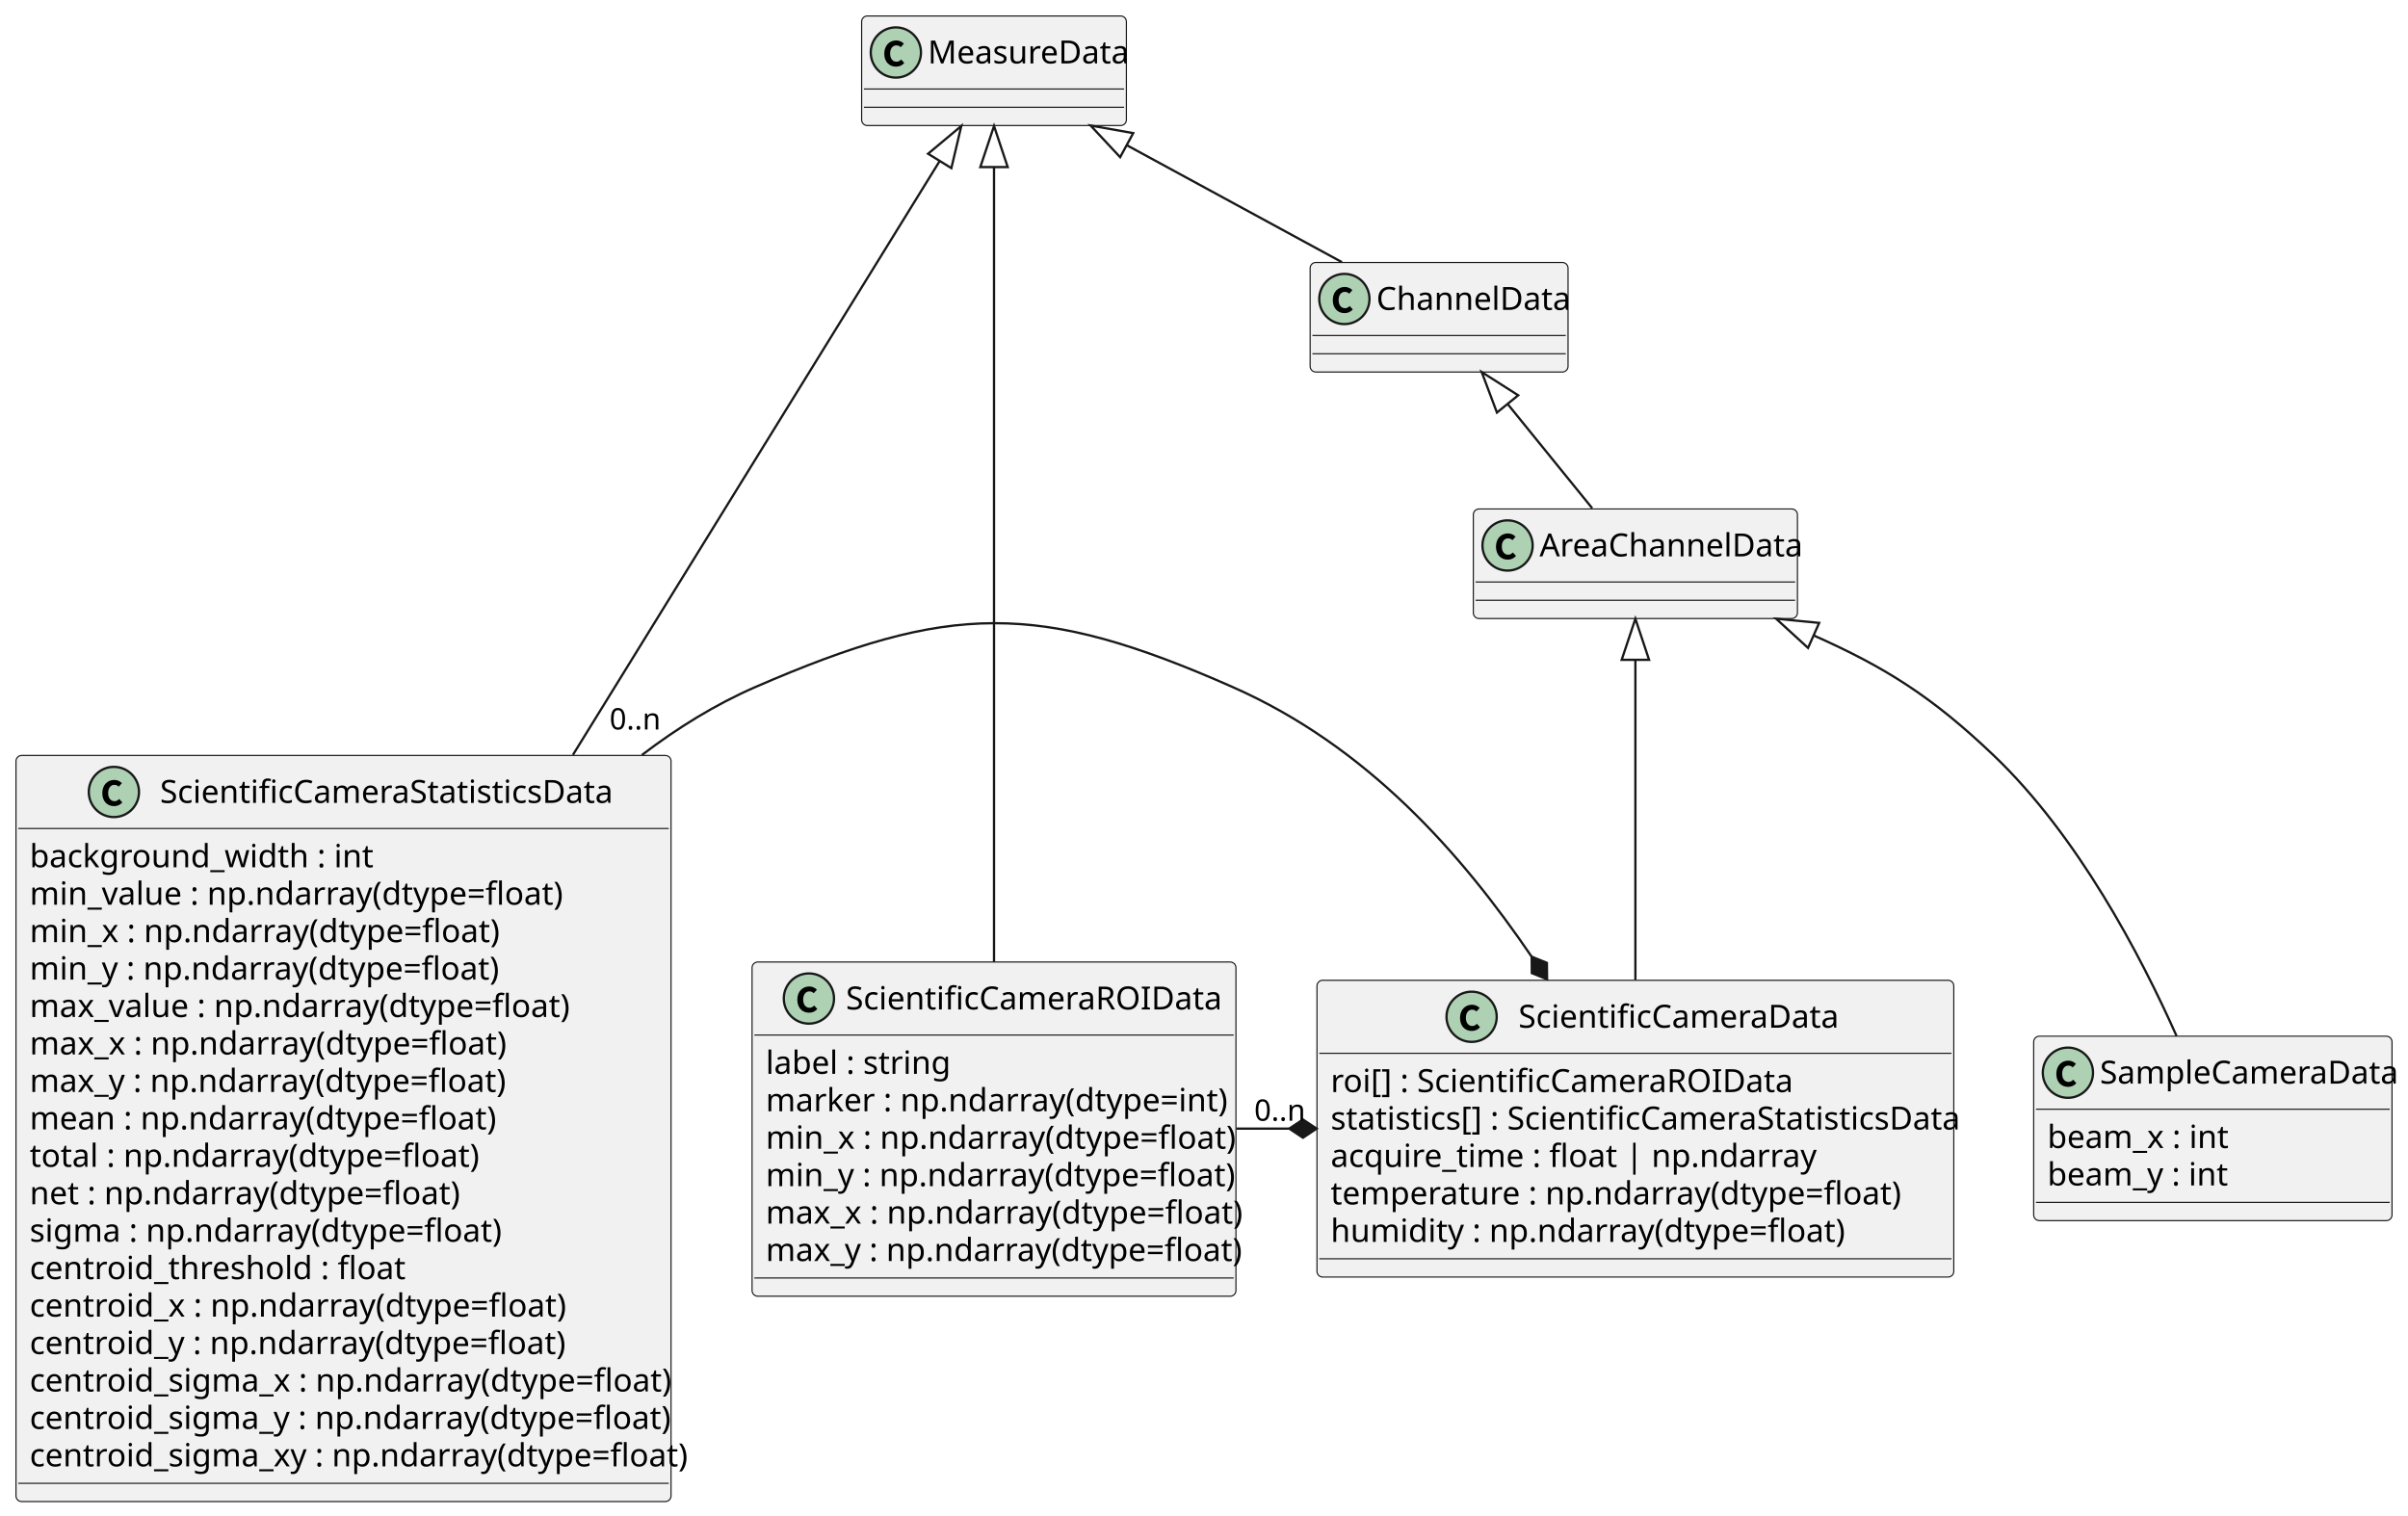
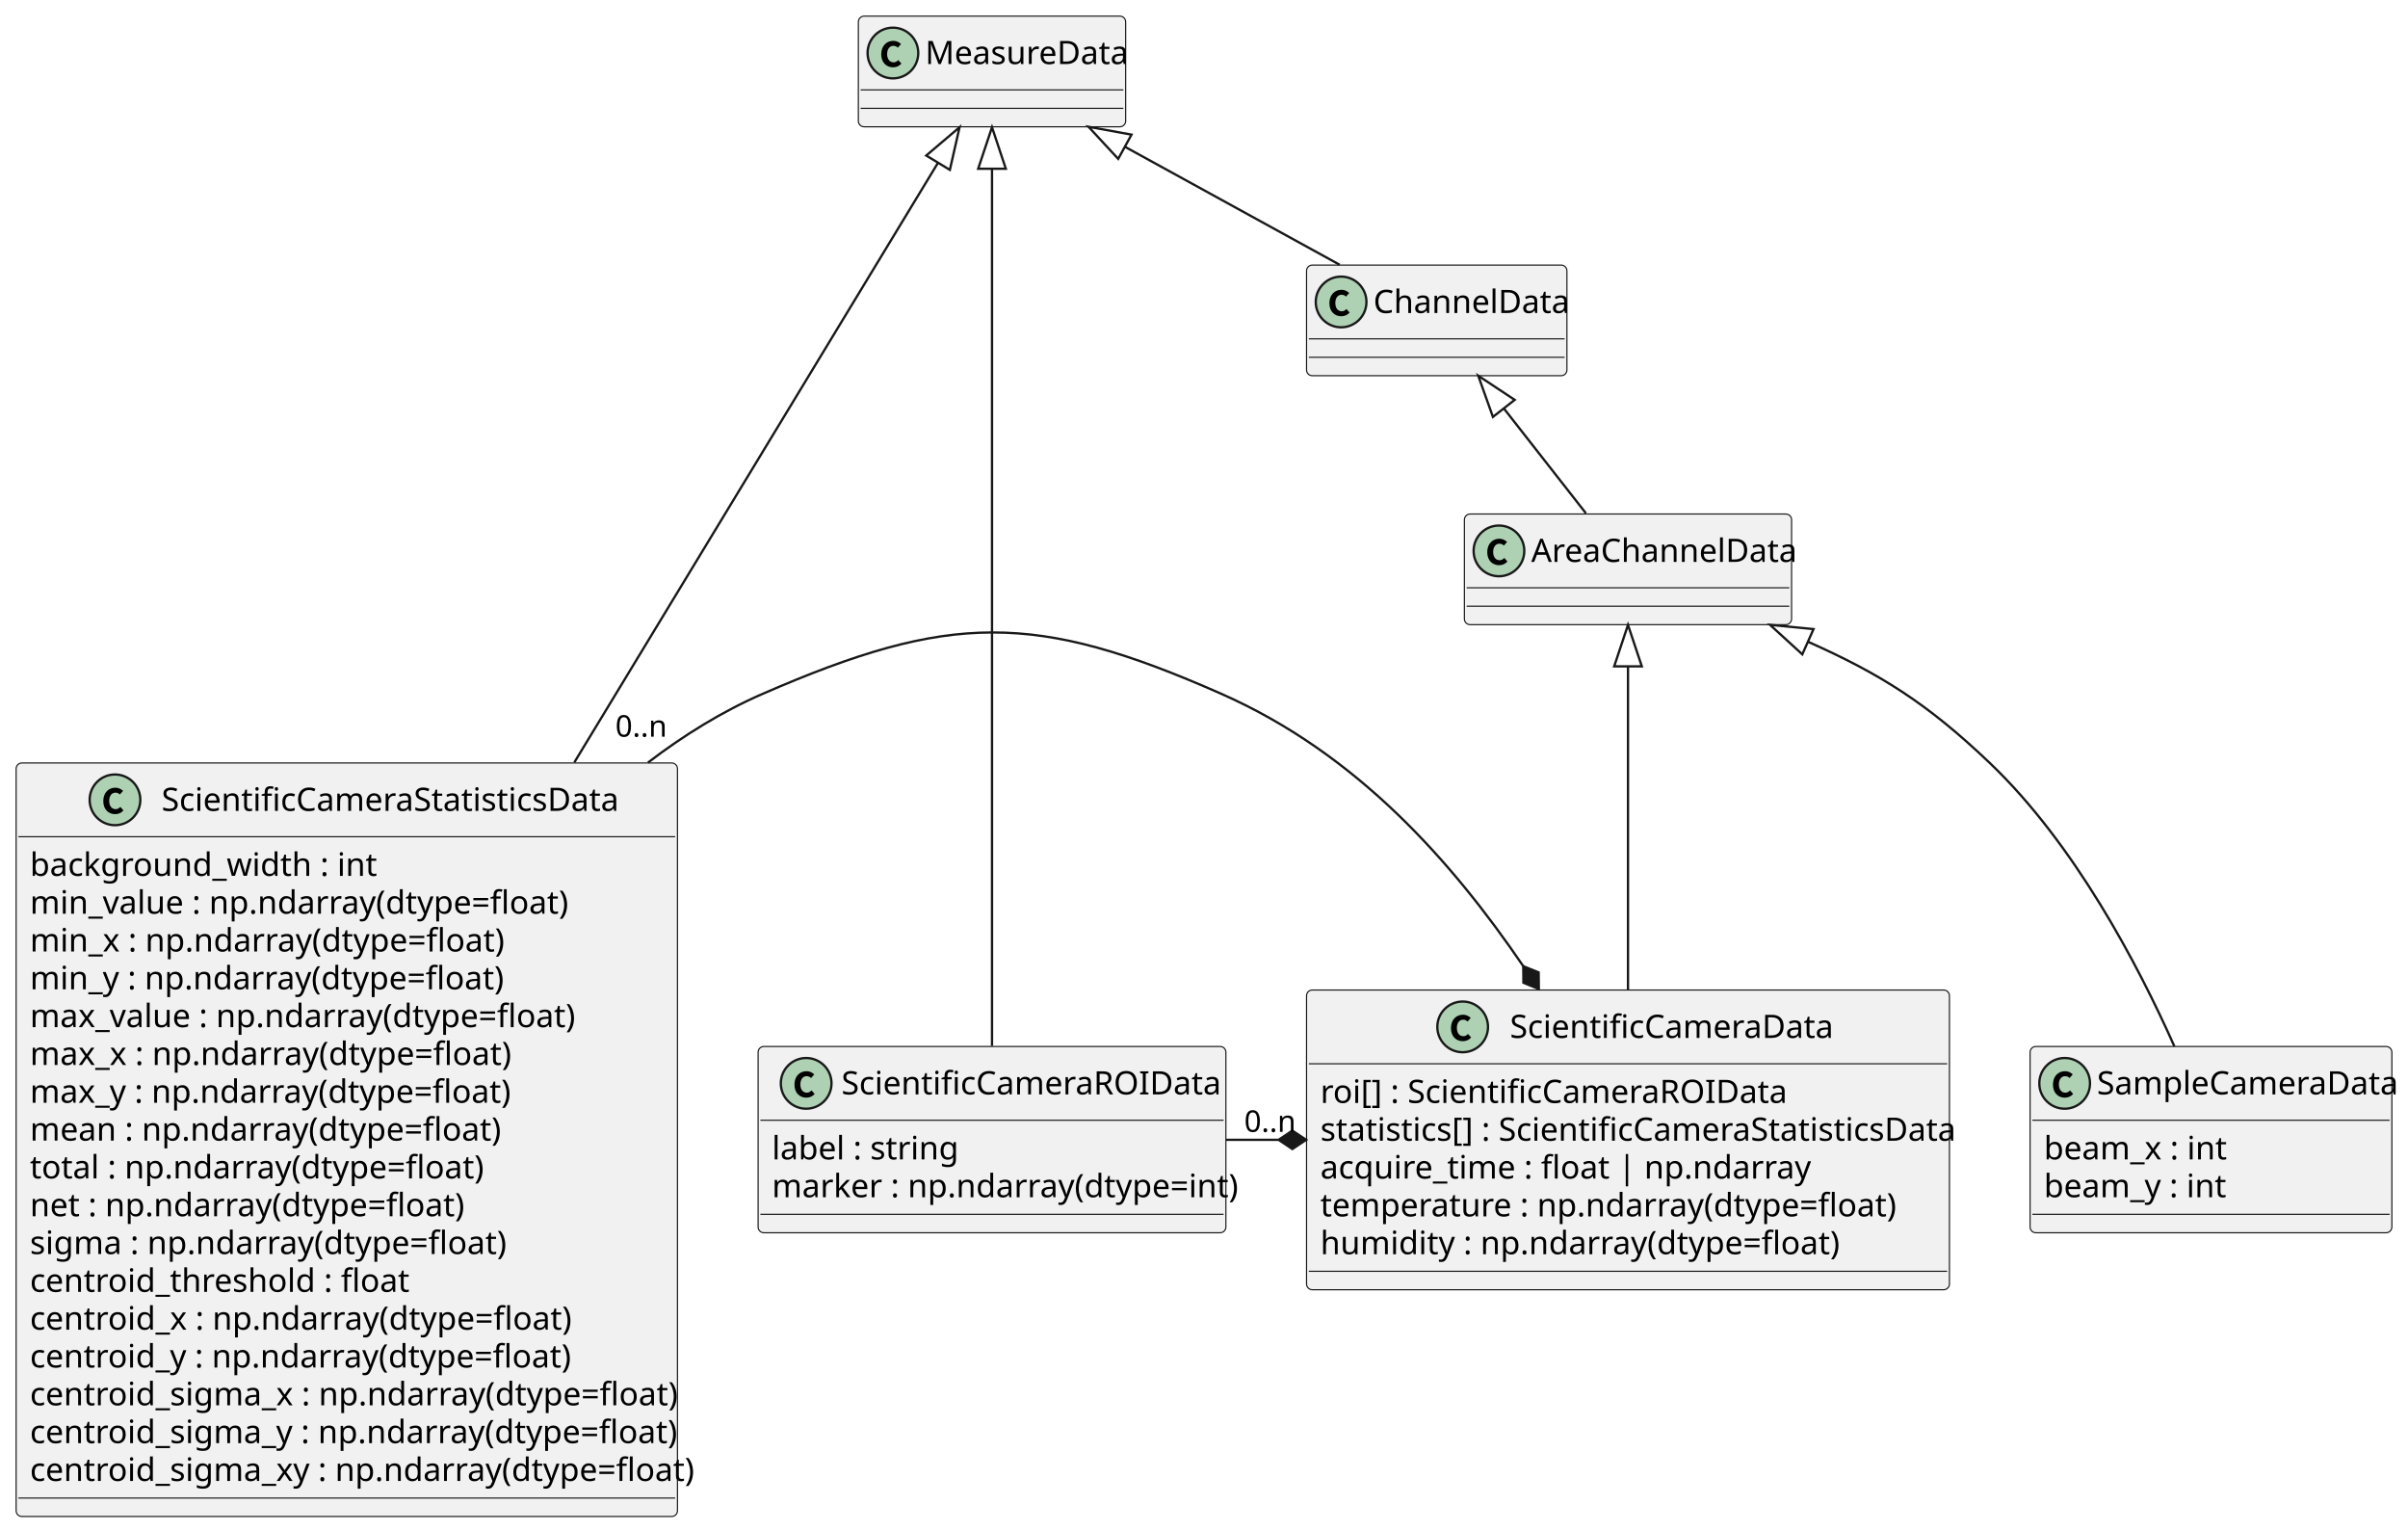
- <svg xmlns="http://www.w3.org/2000/svg" contentStyleType="text/css" height="664px" preserveAspectRatio="none" style="width:1055px;height:664px;background:#FFFFFF;" version="1.1" viewBox="0 0 1055 664" width="1055px" zoomAndPan="magnify">
+ <svg xmlns="http://www.w3.org/2000/svg" contentStyleType="text/css" height="664px" preserveAspectRatio="none" style="width:1045px;height:664px;background:#FFFFFF;" version="1.1" viewBox="0 0 1045 664" width="1045px" zoomAndPan="magnify">
  <defs />
  <g>
    <g id="elem_ChannelData">
-       <rect codeLine="3" fill="#F1F1F1" height="48" id="ChannelData" rx="2.5" ry="2.5" style="stroke:#181818;stroke-width:0.5;" width="113" x="574" y="115" />
-       <ellipse cx="589" cy="131" fill="#ADD1B2" rx="11" ry="11" style="stroke:#181818;stroke-width:1.0;" />
-       <path d="M589.047,137.203 C590.547,137.203 591.781,136.641 592.688,135.578 L591.312,134.062 C590.766,134.656 590.109,135.047 589.312,135.047 C587.641,135.047 586.484,133.719 586.484,131.438 C586.484,129.219 587.641,127.875 589.203,127.875 C590.016,127.875 590.609,128.188 591.141,128.672 L592.516,127.125 C591.766,126.391 590.609,125.719 589.203,125.719 C586.25,125.719 583.922,127.859 583.922,131.531 C583.922,135.25 586.297,137.203 589.047,137.203 Z " fill="#000000" />
-       <text fill="#000000" font-family="sans-serif" font-size="14" lengthAdjust="spacing" textLength="81" x="603" y="135.785">ChannelData</text>
-       <line style="stroke:#181818;stroke-width:0.5;" x1="575" x2="686" y1="147" y2="147" />
-       <line style="stroke:#181818;stroke-width:0.5;" x1="575" x2="686" y1="155" y2="155" />
+       <rect codeLine="3" fill="#F1F1F1" height="48" id="ChannelData" rx="2.5" ry="2.5" style="stroke:#181818;stroke-width:0.5;" width="113" x="567" y="115" />
+       <ellipse cx="582" cy="131" fill="#ADD1B2" rx="11" ry="11" style="stroke:#181818;stroke-width:1.0;" />
+       <path d="M582.047,137.203 C583.547,137.203 584.781,136.641 585.688,135.578 L584.312,134.062 C583.766,134.656 583.109,135.047 582.312,135.047 C580.641,135.047 579.484,133.719 579.484,131.438 C579.484,129.219 580.641,127.875 582.203,127.875 C583.016,127.875 583.609,128.188 584.141,128.672 L585.516,127.125 C584.766,126.391 583.609,125.719 582.203,125.719 C579.25,125.719 576.922,127.859 576.922,131.531 C576.922,135.25 579.297,137.203 582.047,137.203 Z " fill="#000000" />
+       <text fill="#000000" font-family="sans-serif" font-size="14" lengthAdjust="spacing" textLength="81" x="596" y="135.785">ChannelData</text>
+       <line style="stroke:#181818;stroke-width:0.5;" x1="568" x2="679" y1="147" y2="147" />
+       <line style="stroke:#181818;stroke-width:0.5;" x1="568" x2="679" y1="155" y2="155" />
    </g>
    <g id="elem_MeasureData">
-       <rect fill="#F1F1F1" height="48" id="MeasureData" rx="2.5" ry="2.5" style="stroke:#181818;stroke-width:0.5;" width="116" x="377.5" y="7" />
-       <ellipse cx="392.5" cy="23" fill="#ADD1B2" rx="11" ry="11" style="stroke:#181818;stroke-width:1.0;" />
-       <path d="M392.547,29.203 C394.047,29.203 395.281,28.641 396.188,27.578 L394.812,26.062 C394.266,26.656 393.609,27.047 392.812,27.047 C391.141,27.047 389.984,25.719 389.984,23.438 C389.984,21.219 391.141,19.875 392.703,19.875 C393.516,19.875 394.109,20.188 394.641,20.672 L396.016,19.125 C395.266,18.391 394.109,17.719 392.703,17.719 C389.75,17.719 387.422,19.859 387.422,23.531 C387.422,27.25 389.797,29.203 392.547,29.203 Z " fill="#000000" />
-       <text fill="#000000" font-family="sans-serif" font-size="14" lengthAdjust="spacing" textLength="84" x="406.5" y="27.785">MeasureData</text>
-       <line style="stroke:#181818;stroke-width:0.5;" x1="378.5" x2="492.5" y1="39" y2="39" />
-       <line style="stroke:#181818;stroke-width:0.5;" x1="378.5" x2="492.5" y1="47" y2="47" />
+       <rect fill="#F1F1F1" height="48" id="MeasureData" rx="2.5" ry="2.5" style="stroke:#181818;stroke-width:0.5;" width="116" x="372.5" y="7" />
+       <ellipse cx="387.5" cy="23" fill="#ADD1B2" rx="11" ry="11" style="stroke:#181818;stroke-width:1.0;" />
+       <path d="M387.547,29.203 C389.047,29.203 390.281,28.641 391.188,27.578 L389.812,26.062 C389.266,26.656 388.609,27.047 387.812,27.047 C386.141,27.047 384.984,25.719 384.984,23.438 C384.984,21.219 386.141,19.875 387.703,19.875 C388.516,19.875 389.109,20.188 389.641,20.672 L391.016,19.125 C390.266,18.391 389.109,17.719 387.703,17.719 C384.75,17.719 382.422,19.859 382.422,23.531 C382.422,27.25 384.797,29.203 387.547,29.203 Z " fill="#000000" />
+       <text fill="#000000" font-family="sans-serif" font-size="14" lengthAdjust="spacing" textLength="84" x="401.5" y="27.785">MeasureData</text>
+       <line style="stroke:#181818;stroke-width:0.5;" x1="373.5" x2="487.5" y1="39" y2="39" />
+       <line style="stroke:#181818;stroke-width:0.5;" x1="373.5" x2="487.5" y1="47" y2="47" />
    </g>
    <g id="elem_AreaChannelData">
-       <rect codeLine="5" fill="#F1F1F1" height="48" id="AreaChannelData" rx="2.5" ry="2.5" style="stroke:#181818;stroke-width:0.5;" width="142" x="645.5" y="223" />
-       <ellipse cx="660.5" cy="239" fill="#ADD1B2" rx="11" ry="11" style="stroke:#181818;stroke-width:1.0;" />
-       <path d="M660.547,245.203 C662.047,245.203 663.281,244.641 664.188,243.578 L662.812,242.062 C662.266,242.656 661.609,243.047 660.812,243.047 C659.141,243.047 657.984,241.719 657.984,239.438 C657.984,237.219 659.141,235.875 660.703,235.875 C661.516,235.875 662.109,236.188 662.641,236.672 L664.016,235.125 C663.266,234.391 662.109,233.719 660.703,233.719 C657.75,233.719 655.422,235.859 655.422,239.531 C655.422,243.25 657.797,245.203 660.547,245.203 Z " fill="#000000" />
-       <text fill="#000000" font-family="sans-serif" font-size="14" lengthAdjust="spacing" textLength="110" x="674.5" y="243.785">AreaChannelData</text>
-       <line style="stroke:#181818;stroke-width:0.5;" x1="646.5" x2="786.5" y1="255" y2="255" />
-       <line style="stroke:#181818;stroke-width:0.5;" x1="646.5" x2="786.5" y1="263" y2="263" />
+       <rect codeLine="5" fill="#F1F1F1" height="48" id="AreaChannelData" rx="2.5" ry="2.5" style="stroke:#181818;stroke-width:0.5;" width="142" x="635.5" y="223" />
+       <ellipse cx="650.5" cy="239" fill="#ADD1B2" rx="11" ry="11" style="stroke:#181818;stroke-width:1.0;" />
+       <path d="M650.547,245.203 C652.047,245.203 653.281,244.641 654.188,243.578 L652.812,242.062 C652.266,242.656 651.609,243.047 650.812,243.047 C649.141,243.047 647.984,241.719 647.984,239.438 C647.984,237.219 649.141,235.875 650.703,235.875 C651.516,235.875 652.109,236.188 652.641,236.672 L654.016,235.125 C653.266,234.391 652.109,233.719 650.703,233.719 C647.75,233.719 645.422,235.859 645.422,239.531 C645.422,243.25 647.797,245.203 650.547,245.203 Z " fill="#000000" />
+       <text fill="#000000" font-family="sans-serif" font-size="14" lengthAdjust="spacing" textLength="110" x="664.5" y="243.785">AreaChannelData</text>
+       <line style="stroke:#181818;stroke-width:0.5;" x1="636.5" x2="776.5" y1="255" y2="255" />
+       <line style="stroke:#181818;stroke-width:0.5;" x1="636.5" x2="776.5" y1="263" y2="263" />
    </g>
    <g id="elem_SampleCameraData">
-       <rect codeLine="7" fill="#F1F1F1" height="80.812" id="SampleCameraData" rx="2.5" ry="2.5" style="stroke:#181818;stroke-width:0.5;" width="157" x="891" y="454" />
-       <ellipse cx="906" cy="470" fill="#ADD1B2" rx="11" ry="11" style="stroke:#181818;stroke-width:1.0;" />
-       <path d="M906.047,476.203 C907.547,476.203 908.781,475.641 909.688,474.578 L908.312,473.062 C907.766,473.656 907.109,474.047 906.312,474.047 C904.641,474.047 903.484,472.719 903.484,470.438 C903.484,468.219 904.641,466.875 906.203,466.875 C907.016,466.875 907.609,467.188 908.141,467.672 L909.516,466.125 C908.766,465.391 907.609,464.719 906.203,464.719 C903.25,464.719 900.922,466.859 900.922,470.531 C900.922,474.25 903.297,476.203 906.047,476.203 Z " fill="#000000" />
-       <text fill="#000000" font-family="sans-serif" font-size="14" lengthAdjust="spacing" textLength="125" x="920" y="474.785">SampleCameraData</text>
-       <line style="stroke:#181818;stroke-width:0.5;" x1="892" x2="1047" y1="486" y2="486" />
-       <text fill="#000000" font-family="sans-serif" font-size="14" lengthAdjust="spacing" textLength="73" x="897" y="502.988">beam_x : int</text>
-       <text fill="#000000" font-family="sans-serif" font-size="14" lengthAdjust="spacing" textLength="73" x="897" y="519.394">beam_y : int</text>
-       <line style="stroke:#181818;stroke-width:0.5;" x1="892" x2="1047" y1="526.812" y2="526.812" />
+       <rect codeLine="7" fill="#F1F1F1" height="80.812" id="SampleCameraData" rx="2.5" ry="2.5" style="stroke:#181818;stroke-width:0.5;" width="157" x="881" y="454" />
+       <ellipse cx="896" cy="470" fill="#ADD1B2" rx="11" ry="11" style="stroke:#181818;stroke-width:1.0;" />
+       <path d="M896.047,476.203 C897.547,476.203 898.781,475.641 899.688,474.578 L898.312,473.062 C897.766,473.656 897.109,474.047 896.312,474.047 C894.641,474.047 893.484,472.719 893.484,470.438 C893.484,468.219 894.641,466.875 896.203,466.875 C897.016,466.875 897.609,467.188 898.141,467.672 L899.516,466.125 C898.766,465.391 897.609,464.719 896.203,464.719 C893.25,464.719 890.922,466.859 890.922,470.531 C890.922,474.25 893.297,476.203 896.047,476.203 Z " fill="#000000" />
+       <text fill="#000000" font-family="sans-serif" font-size="14" lengthAdjust="spacing" textLength="125" x="910" y="474.785">SampleCameraData</text>
+       <line style="stroke:#181818;stroke-width:0.5;" x1="882" x2="1037" y1="486" y2="486" />
+       <text fill="#000000" font-family="sans-serif" font-size="14" lengthAdjust="spacing" textLength="73" x="887" y="502.988">beam_x : int</text>
+       <text fill="#000000" font-family="sans-serif" font-size="14" lengthAdjust="spacing" textLength="73" x="887" y="519.394">beam_y : int</text>
+       <line style="stroke:#181818;stroke-width:0.5;" x1="882" x2="1037" y1="526.812" y2="526.812" />
    </g>
    <g id="elem_ScientificCameraData">
-       <rect codeLine="21" fill="#F1F1F1" height="130.031" id="ScientificCameraData" rx="2.5" ry="2.5" style="stroke:#181818;stroke-width:0.5;" width="279" x="577" y="429.5" />
-       <ellipse cx="644.75" cy="445.5" fill="#ADD1B2" rx="11" ry="11" style="stroke:#181818;stroke-width:1.0;" />
-       <path d="M644.797,451.703 C646.297,451.703 647.531,451.141 648.438,450.078 L647.062,448.562 C646.516,449.156 645.859,449.547 645.062,449.547 C643.391,449.547 642.234,448.219 642.234,445.938 C642.234,443.719 643.391,442.375 644.953,442.375 C645.766,442.375 646.359,442.688 646.891,443.172 L648.266,441.625 C647.516,440.891 646.359,440.219 644.953,440.219 C642,440.219 639.672,442.359 639.672,446.031 C639.672,449.75 642.047,451.703 644.797,451.703 Z " fill="#000000" />
-       <text fill="#000000" font-family="sans-serif" font-size="14" lengthAdjust="spacing" textLength="135" x="665.25" y="450.285">ScientificCameraData</text>
-       <line style="stroke:#181818;stroke-width:0.5;" x1="578" x2="855" y1="461.5" y2="461.5" />
-       <text fill="#000000" font-family="sans-serif" font-size="14" lengthAdjust="spacing" textLength="191" x="583" y="478.488">roi[] : ScientificCameraROIData</text>
-       <text fill="#000000" font-family="sans-serif" font-size="14" lengthAdjust="spacing" textLength="267" x="583" y="494.894">statistics[] : ScientificCameraStatisticsData</text>
-       <text fill="#000000" font-family="sans-serif" font-size="14" lengthAdjust="spacing" textLength="195" x="583" y="511.301">acquire_time : float | np.ndarray</text>
-       <text fill="#000000" font-family="sans-serif" font-size="14" lengthAdjust="spacing" textLength="237" x="583" y="527.707">temperature : np.ndarray(dtype=float)</text>
-       <text fill="#000000" font-family="sans-serif" font-size="14" lengthAdjust="spacing" textLength="214" x="583" y="544.113">humidity : np.ndarray(dtype=float)</text>
-       <line style="stroke:#181818;stroke-width:0.5;" x1="578" x2="855" y1="551.531" y2="551.531" />
+       <rect codeLine="21" fill="#F1F1F1" height="130.031" id="ScientificCameraData" rx="2.5" ry="2.5" style="stroke:#181818;stroke-width:0.5;" width="279" x="567" y="429.5" />
+       <ellipse cx="634.75" cy="445.5" fill="#ADD1B2" rx="11" ry="11" style="stroke:#181818;stroke-width:1.0;" />
+       <path d="M634.797,451.703 C636.297,451.703 637.531,451.141 638.438,450.078 L637.062,448.562 C636.516,449.156 635.859,449.547 635.062,449.547 C633.391,449.547 632.234,448.219 632.234,445.938 C632.234,443.719 633.391,442.375 634.953,442.375 C635.766,442.375 636.359,442.688 636.891,443.172 L638.266,441.625 C637.516,440.891 636.359,440.219 634.953,440.219 C632,440.219 629.672,442.359 629.672,446.031 C629.672,449.75 632.047,451.703 634.797,451.703 Z " fill="#000000" />
+       <text fill="#000000" font-family="sans-serif" font-size="14" lengthAdjust="spacing" textLength="135" x="655.25" y="450.285">ScientificCameraData</text>
+       <line style="stroke:#181818;stroke-width:0.5;" x1="568" x2="845" y1="461.5" y2="461.5" />
+       <text fill="#000000" font-family="sans-serif" font-size="14" lengthAdjust="spacing" textLength="191" x="573" y="478.488">roi[] : ScientificCameraROIData</text>
+       <text fill="#000000" font-family="sans-serif" font-size="14" lengthAdjust="spacing" textLength="267" x="573" y="494.894">statistics[] : ScientificCameraStatisticsData</text>
+       <text fill="#000000" font-family="sans-serif" font-size="14" lengthAdjust="spacing" textLength="195" x="573" y="511.301">acquire_time : float | np.ndarray</text>
+       <text fill="#000000" font-family="sans-serif" font-size="14" lengthAdjust="spacing" textLength="237" x="573" y="527.707">temperature : np.ndarray(dtype=float)</text>
+       <text fill="#000000" font-family="sans-serif" font-size="14" lengthAdjust="spacing" textLength="214" x="573" y="544.113">humidity : np.ndarray(dtype=float)</text>
+       <line style="stroke:#181818;stroke-width:0.5;" x1="568" x2="845" y1="551.531" y2="551.531" />
    </g>
    <g id="elem_ScientificCameraROIData">
-       <rect codeLine="31" fill="#F1F1F1" height="146.438" id="ScientificCameraROIData" rx="2.5" ry="2.5" style="stroke:#181818;stroke-width:0.5;" width="212" x="329.5" y="421.5" />
-       <ellipse cx="354.4" cy="437.5" fill="#ADD1B2" rx="11" ry="11" style="stroke:#181818;stroke-width:1.0;" />
-       <path d="M354.447,443.703 C355.947,443.703 357.181,443.141 358.087,442.078 L356.712,440.562 C356.166,441.156 355.509,441.547 354.712,441.547 C353.041,441.547 351.884,440.219 351.884,437.938 C351.884,435.719 353.041,434.375 354.603,434.375 C355.416,434.375 356.009,434.688 356.541,435.172 L357.916,433.625 C357.166,432.891 356.009,432.219 354.603,432.219 C351.65,432.219 349.322,434.359 349.322,438.031 C349.322,441.75 351.697,443.703 354.447,443.703 Z " fill="#000000" />
-       <text fill="#000000" font-family="sans-serif" font-size="14" lengthAdjust="spacing" textLength="158" x="370.6" y="442.285">ScientificCameraROIData</text>
-       <line style="stroke:#181818;stroke-width:0.5;" x1="330.5" x2="540.5" y1="453.5" y2="453.5" />
-       <text fill="#000000" font-family="sans-serif" font-size="14" lengthAdjust="spacing" textLength="74" x="335.5" y="470.488">label : string</text>
-       <text fill="#000000" font-family="sans-serif" font-size="14" lengthAdjust="spacing" textLength="191" x="335.5" y="486.894">marker : np.ndarray(dtype=int)</text>
-       <text fill="#000000" font-family="sans-serif" font-size="14" lengthAdjust="spacing" textLength="196" x="335.5" y="503.301">min_x : np.ndarray(dtype=float)</text>
-       <text fill="#000000" font-family="sans-serif" font-size="14" lengthAdjust="spacing" textLength="196" x="335.5" y="519.707">min_y : np.ndarray(dtype=float)</text>
-       <text fill="#000000" font-family="sans-serif" font-size="14" lengthAdjust="spacing" textLength="200" x="335.5" y="536.113">max_x : np.ndarray(dtype=float)</text>
-       <text fill="#000000" font-family="sans-serif" font-size="14" lengthAdjust="spacing" textLength="200" x="335.5" y="552.519">max_y : np.ndarray(dtype=float)</text>
-       <line style="stroke:#181818;stroke-width:0.5;" x1="330.5" x2="540.5" y1="559.938" y2="559.938" />
+       <rect codeLine="31" fill="#F1F1F1" height="80.812" id="ScientificCameraROIData" rx="2.5" ry="2.5" style="stroke:#181818;stroke-width:0.5;" width="203" x="329" y="454" />
+       <ellipse cx="349.85" cy="470" fill="#ADD1B2" rx="11" ry="11" style="stroke:#181818;stroke-width:1.0;" />
+       <path d="M349.897,476.203 C351.397,476.203 352.631,475.641 353.538,474.578 L352.163,473.062 C351.616,473.656 350.959,474.047 350.163,474.047 C348.491,474.047 347.334,472.719 347.334,470.438 C347.334,468.219 348.491,466.875 350.053,466.875 C350.866,466.875 351.459,467.188 351.991,467.672 L353.366,466.125 C352.616,465.391 351.459,464.719 350.053,464.719 C347.1,464.719 344.772,466.859 344.772,470.531 C344.772,474.25 347.147,476.203 349.897,476.203 Z " fill="#000000" />
+       <text fill="#000000" font-family="sans-serif" font-size="14" lengthAdjust="spacing" textLength="158" x="365.15" y="474.785">ScientificCameraROIData</text>
+       <line style="stroke:#181818;stroke-width:0.5;" x1="330" x2="531" y1="486" y2="486" />
+       <text fill="#000000" font-family="sans-serif" font-size="14" lengthAdjust="spacing" textLength="74" x="335" y="502.988">label : string</text>
+       <text fill="#000000" font-family="sans-serif" font-size="14" lengthAdjust="spacing" textLength="191" x="335" y="519.394">marker : np.ndarray(dtype=int)</text>
+       <line style="stroke:#181818;stroke-width:0.5;" x1="330" x2="531" y1="526.812" y2="526.812" />
    </g>
    <g id="elem_ScientificCameraStatisticsData">
-       <rect codeLine="40" fill="#F1F1F1" height="326.906" id="ScientificCameraStatisticsData" rx="2.5" ry="2.5" style="stroke:#181818;stroke-width:0.5;" width="287" x="7" y="331" />
+       <rect codeLine="36" fill="#F1F1F1" height="326.906" id="ScientificCameraStatisticsData" rx="2.5" ry="2.5" style="stroke:#181818;stroke-width:0.5;" width="287" x="7" y="331" />
      <ellipse cx="49.9" cy="347" fill="#ADD1B2" rx="11" ry="11" style="stroke:#181818;stroke-width:1.0;" />
      <path d="M49.947,353.203 C51.447,353.203 52.681,352.641 53.587,351.578 L52.212,350.062 C51.666,350.656 51.009,351.047 50.212,351.047 C48.541,351.047 47.384,349.719 47.384,347.438 C47.384,345.219 48.541,343.875 50.103,343.875 C50.916,343.875 51.509,344.188 52.041,344.672 L53.416,343.125 C52.666,342.391 51.509,341.719 50.103,341.719 C47.15,341.719 44.822,343.859 44.822,347.531 C44.822,351.25 47.197,353.203 49.947,353.203 Z " fill="#000000" />
      <text fill="#000000" font-family="sans-serif" font-size="14" lengthAdjust="spacing" textLength="193" x="70.1" y="351.785">ScientificCameraStatisticsData</text>
      <line style="stroke:#181818;stroke-width:0.5;" x1="8" x2="293" y1="363" y2="363" />
      <text fill="#000000" font-family="sans-serif" font-size="14" lengthAdjust="spacing" textLength="141" x="13" y="379.988">background_width : int</text>
      <text fill="#000000" font-family="sans-serif" font-size="14" lengthAdjust="spacing" textLength="222" x="13" y="396.394">min_value : np.ndarray(dtype=float)</text>
      <text fill="#000000" font-family="sans-serif" font-size="14" lengthAdjust="spacing" textLength="196" x="13" y="412.801">min_x : np.ndarray(dtype=float)</text>
      <text fill="#000000" font-family="sans-serif" font-size="14" lengthAdjust="spacing" textLength="196" x="13" y="429.207">min_y : np.ndarray(dtype=float)</text>
      <text fill="#000000" font-family="sans-serif" font-size="14" lengthAdjust="spacing" textLength="226" x="13" y="445.613">max_value : np.ndarray(dtype=float)</text>
      <text fill="#000000" font-family="sans-serif" font-size="14" lengthAdjust="spacing" textLength="200" x="13" y="462.019">max_x : np.ndarray(dtype=float)</text>
      <text fill="#000000" font-family="sans-serif" font-size="14" lengthAdjust="spacing" textLength="200" x="13" y="478.426">max_y : np.ndarray(dtype=float)</text>
      <text fill="#000000" font-family="sans-serif" font-size="14" lengthAdjust="spacing" textLength="195" x="13" y="494.832">mean : np.ndarray(dtype=float)</text>
      <text fill="#000000" font-family="sans-serif" font-size="14" lengthAdjust="spacing" textLength="189" x="13" y="511.238">total : np.ndarray(dtype=float)</text>
      <text fill="#000000" font-family="sans-serif" font-size="14" lengthAdjust="spacing" textLength="180" x="13" y="527.644">net : np.ndarray(dtype=float)</text>
      <text fill="#000000" font-family="sans-serif" font-size="14" lengthAdjust="spacing" textLength="198" x="13" y="544.051">sigma : np.ndarray(dtype=float)</text>
      <text fill="#000000" font-family="sans-serif" font-size="14" lengthAdjust="spacing" textLength="154" x="13" y="560.457">centroid_threshold : float</text>
      <text fill="#000000" font-family="sans-serif" font-size="14" lengthAdjust="spacing" textLength="224" x="13" y="576.863">centroid_x : np.ndarray(dtype=float)</text>
      <text fill="#000000" font-family="sans-serif" font-size="14" lengthAdjust="spacing" textLength="224" x="13" y="593.269">centroid_y : np.ndarray(dtype=float)</text>
      <text fill="#000000" font-family="sans-serif" font-size="14" lengthAdjust="spacing" textLength="268" x="13" y="609.676">centroid_sigma_x : np.ndarray(dtype=float)</text>
      <text fill="#000000" font-family="sans-serif" font-size="14" lengthAdjust="spacing" textLength="268" x="13" y="626.082">centroid_sigma_y : np.ndarray(dtype=float)</text>
      <text fill="#000000" font-family="sans-serif" font-size="14" lengthAdjust="spacing" textLength="275" x="13" y="642.488">centroid_sigma_xy : np.ndarray(dtype=float)</text>
      <line style="stroke:#181818;stroke-width:0.5;" x1="8" x2="293" y1="649.906" y2="649.906" />
    </g>
    <g id="link_MeasureData_ChannelData">
-       <path d="M493.625,63.596 C526.225,81.316 555.27,97.11 587.93,114.86 " fill="none" id="MeasureData-backto-ChannelData" style="stroke:#181818;stroke-width:1.0;" />
-       <polygon fill="none" points="477.81,55,490.759,68.868,496.49,58.325,477.81,55" style="stroke:#181818;stroke-width:1.0;" />
+       <path d="M488.157,63.666 C520.417,81.386 549.05,97.11 581.37,114.86 " fill="none" id="MeasureData-backto-ChannelData" style="stroke:#181818;stroke-width:1.0;" />
+       <polygon fill="none" points="472.38,55,485.268,68.925,491.045,58.407,472.38,55" style="stroke:#181818;stroke-width:1.0;" />
    </g>
    <g id="link_ChannelData_AreaChannelData">
-       <path d="M660.502,176.977 C674.832,194.637 683.19,204.94 697.58,222.68 " fill="none" id="ChannelData-backto-AreaChannelData" style="stroke:#181818;stroke-width:1.0;" />
-       <polygon fill="none" points="649.16,163,655.843,180.758,665.161,173.197,649.16,163" style="stroke:#181818;stroke-width:1.0;" />
+       <path d="M652.608,177.172 C666.438,194.832 674.35,204.94 688.24,222.68 " fill="none" id="ChannelData-backto-AreaChannelData" style="stroke:#181818;stroke-width:1.0;" />
+       <polygon fill="none" points="641.51,163,647.884,180.871,657.332,173.472,641.51,163" style="stroke:#181818;stroke-width:1.0;" />
    </g>
    <g id="link_AreaChannelData_SampleCameraData">
-       <path d="M794.585,278.399 C825.795,292.289 846.28,305.04 873.5,331 C910.25,366.05 937.69,418.23 953.62,453.95 " fill="none" id="AreaChannelData-backto-SampleCameraData" style="stroke:#181818;stroke-width:1.0;" />
-       <polygon fill="none" points="778.14,271.08,792.145,283.88,797.024,272.917,778.14,271.08" style="stroke:#181818;stroke-width:1.0;" />
+       <path d="M784.585,278.399 C815.795,292.289 836.28,305.04 863.5,331 C900.25,366.05 927.69,418.23 943.62,453.95 " fill="none" id="AreaChannelData-backto-SampleCameraData" style="stroke:#181818;stroke-width:1.0;" />
+       <polygon fill="none" points="768.14,271.08,782.145,283.88,787.024,272.917,768.14,271.08" style="stroke:#181818;stroke-width:1.0;" />
    </g>
    <g id="link_AreaChannelData_ScientificCameraData">
-       <path d="M716.5,289.1 C716.5,324.96 716.5,377.34 716.5,429.36 " fill="none" id="AreaChannelData-backto-ScientificCameraData" style="stroke:#181818;stroke-width:1.0;" />
-       <polygon fill="none" points="716.5,271.1,710.5,289.1,722.5,289.1,716.5,271.1" style="stroke:#181818;stroke-width:1.0;" />
+       <path d="M706.5,289.1 C706.5,324.96 706.5,377.34 706.5,429.36 " fill="none" id="AreaChannelData-backto-ScientificCameraData" style="stroke:#181818;stroke-width:1.0;" />
+       <polygon fill="none" points="706.5,271.1,700.5,289.1,712.5,289.1,706.5,271.1" style="stroke:#181818;stroke-width:1.0;" />
    </g>
    <g id="link_ScientificCameraStatisticsData_ScientificCameraData">
-       <path codeLine="26" d="M281.2,330.83 C296.76,318.95 313.41,308.65 331,301 C416.19,263.97 455.02,263.49 540,301 C599.07,327.07 640.149,373.846 671.049,419.156 " fill="none" id="ScientificCameraStatisticsData-to-ScientificCameraData" style="stroke:#181818;stroke-width:1.0;" />
-       <polygon fill="#181818" points="677.81,429.07,677.734,421.859,671.049,419.156,671.125,426.367,677.81,429.07" style="stroke:#181818;stroke-width:1.0;" />
+       <path codeLine="26" d="M281.2,330.83 C296.76,318.95 313.41,308.65 331,301 C412.11,265.74 449.09,265.29 530,301 C589.07,327.07 630.149,373.846 661.049,419.156 " fill="none" id="ScientificCameraStatisticsData-to-ScientificCameraData" style="stroke:#181818;stroke-width:1.0;" />
+       <polygon fill="#181818" points="667.81,429.07,667.734,421.859,661.049,419.156,661.125,426.367,667.81,429.07" style="stroke:#181818;stroke-width:1.0;" />
      <text fill="#000000" font-family="sans-serif" font-size="13" lengthAdjust="spacing" textLength="20" x="267.046" y="319.607">0..n</text>
    </g>
    <g id="link_ScientificCameraROIData_ScientificCameraData">
-       <path codeLine="28" d="M541.7,494.5 C553.42,494.5 553.14,494.5 564.86,494.5 " fill="none" id="ScientificCameraROIData-to-ScientificCameraData-1" style="stroke:#181818;stroke-width:1.0;" />
-       <polygon fill="#181818" points="576.86,494.5,570.86,490.5,564.86,494.5,570.86,498.5,576.86,494.5" style="stroke:#181818;stroke-width:1.0;" />
-       <text fill="#000000" font-family="sans-serif" font-size="13" lengthAdjust="spacing" textLength="20" x="549.507" y="491.05">0..n</text>
+       <path codeLine="28" d="M532.11,494.5 C543.69,494.5 543.27,494.5 554.85,494.5 " fill="none" id="ScientificCameraROIData-to-ScientificCameraData-1" style="stroke:#181818;stroke-width:1.0;" />
+       <polygon fill="#181818" points="566.85,494.5,560.85,490.5,554.85,494.5,560.85,498.5,566.85,494.5" style="stroke:#181818;stroke-width:1.0;" />
+       <text fill="#000000" font-family="sans-serif" font-size="13" lengthAdjust="spacing" textLength="20" x="539.958" y="491.048">0..n</text>
    </g>
    <g id="link_MeasureData_ScientificCameraROIData">
-       <path d="M435.5,73.2 C435.5,139.73 435.5,315.2 435.5,421.48 " fill="none" id="MeasureData-backto-ScientificCameraROIData" style="stroke:#181818;stroke-width:1.0;" />
-       <polygon fill="none" points="435.5,55.2,429.5,73.2,441.5,73.2,435.5,55.2" style="stroke:#181818;stroke-width:1.0;" />
+       <path d="M430.5,73.2 C430.5,147.23 430.5,360.39 430.5,453.77 " fill="none" id="MeasureData-backto-ScientificCameraROIData" style="stroke:#181818;stroke-width:1.0;" />
+       <polygon fill="none" points="430.5,55.2,424.5,73.2,436.5,73.2,430.5,55.2" style="stroke:#181818;stroke-width:1.0;" />
    </g>
    <g id="link_MeasureData_ScientificCameraStatisticsData">
-       <path d="M411.713,70.516 C380.703,120.736 314.49,227.96 251.02,330.73 " fill="none" id="MeasureData-backto-ScientificCameraStatisticsData" style="stroke:#181818;stroke-width:1.0;" />
-       <polygon fill="none" points="421.17,55.2,406.608,67.363,416.818,73.668,421.17,55.2" style="stroke:#181818;stroke-width:1.0;" />
+       <path d="M407.083,70.589 C376.613,120.809 311.61,227.96 249.25,330.73 " fill="none" id="MeasureData-backto-ScientificCameraStatisticsData" style="stroke:#181818;stroke-width:1.0;" />
+       <polygon fill="none" points="416.42,55.2,401.953,67.477,412.213,73.701,416.42,55.2" style="stroke:#181818;stroke-width:1.0;" />
    </g>
  </g>
</svg>
